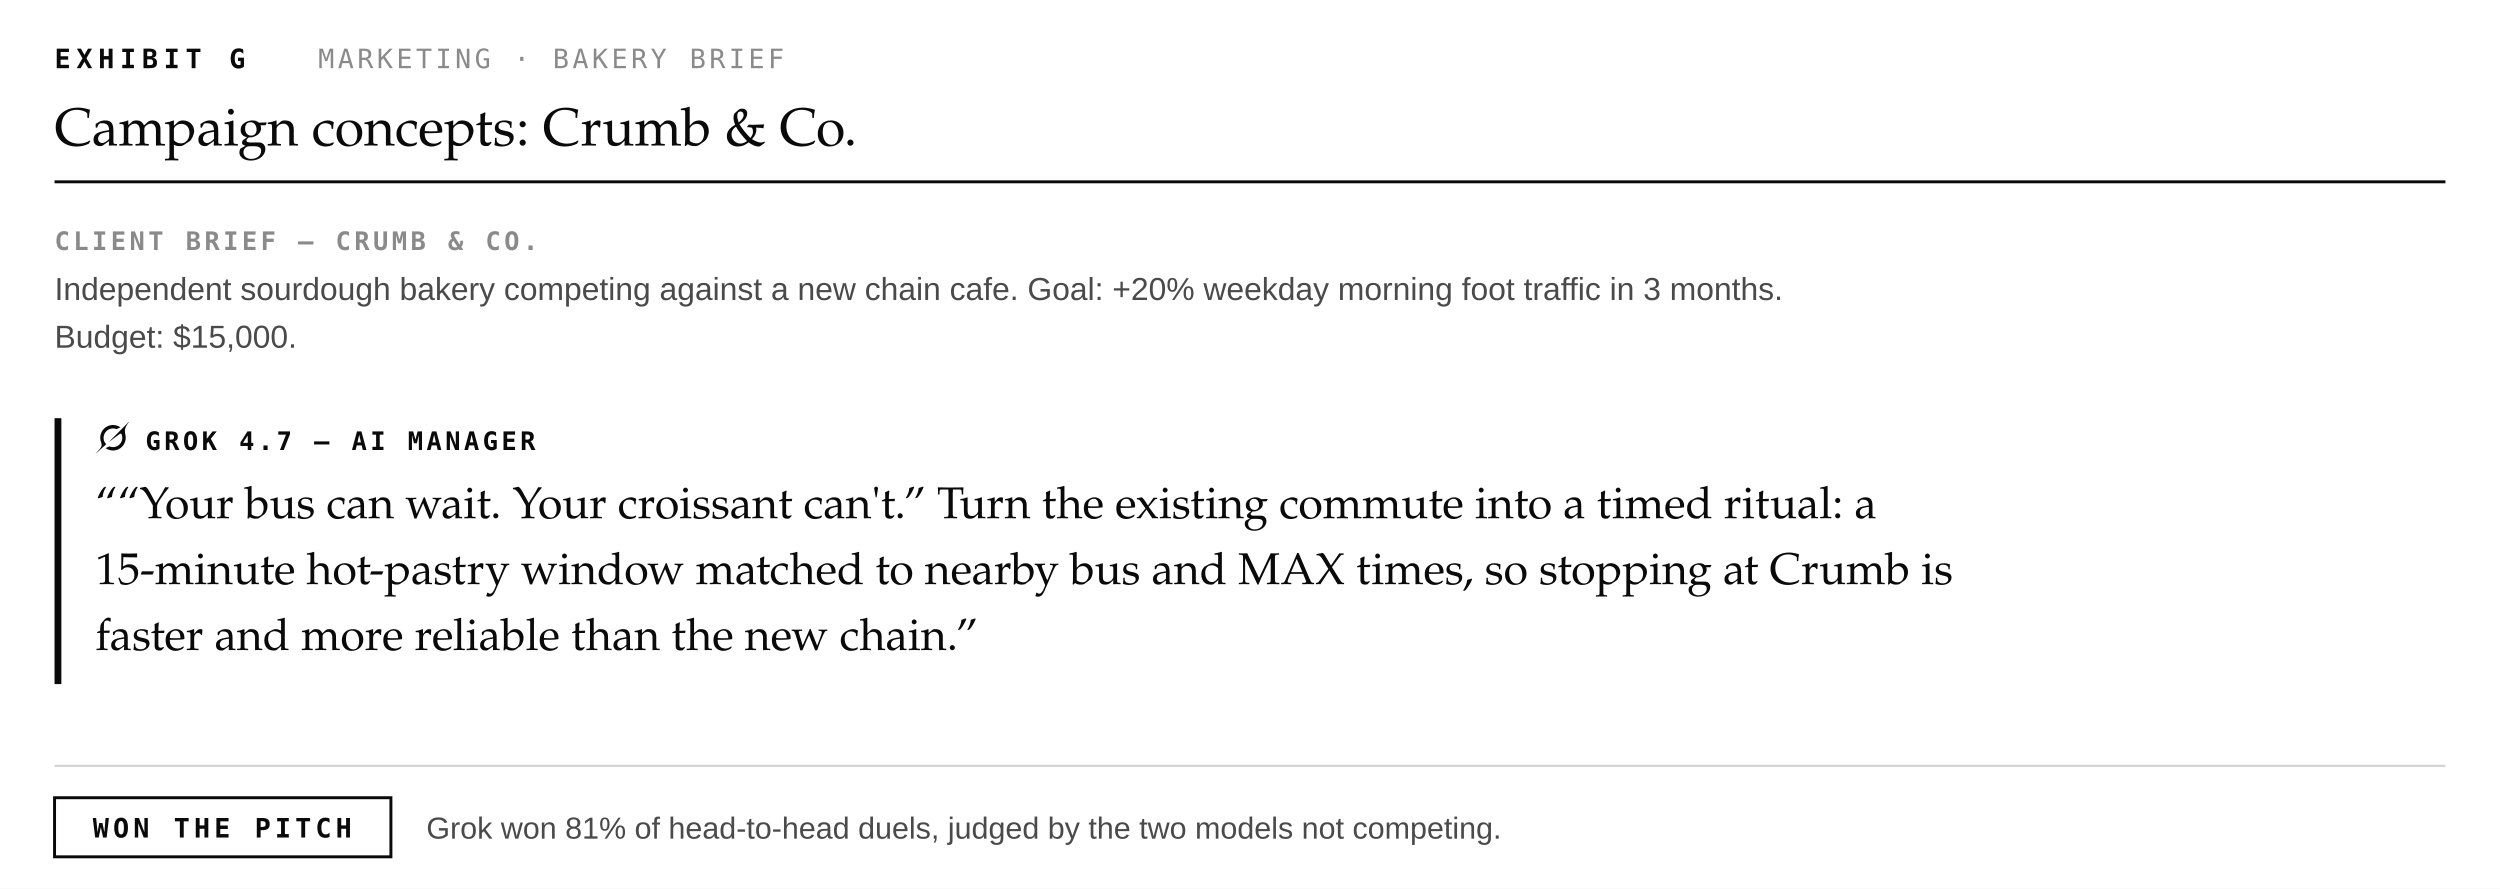
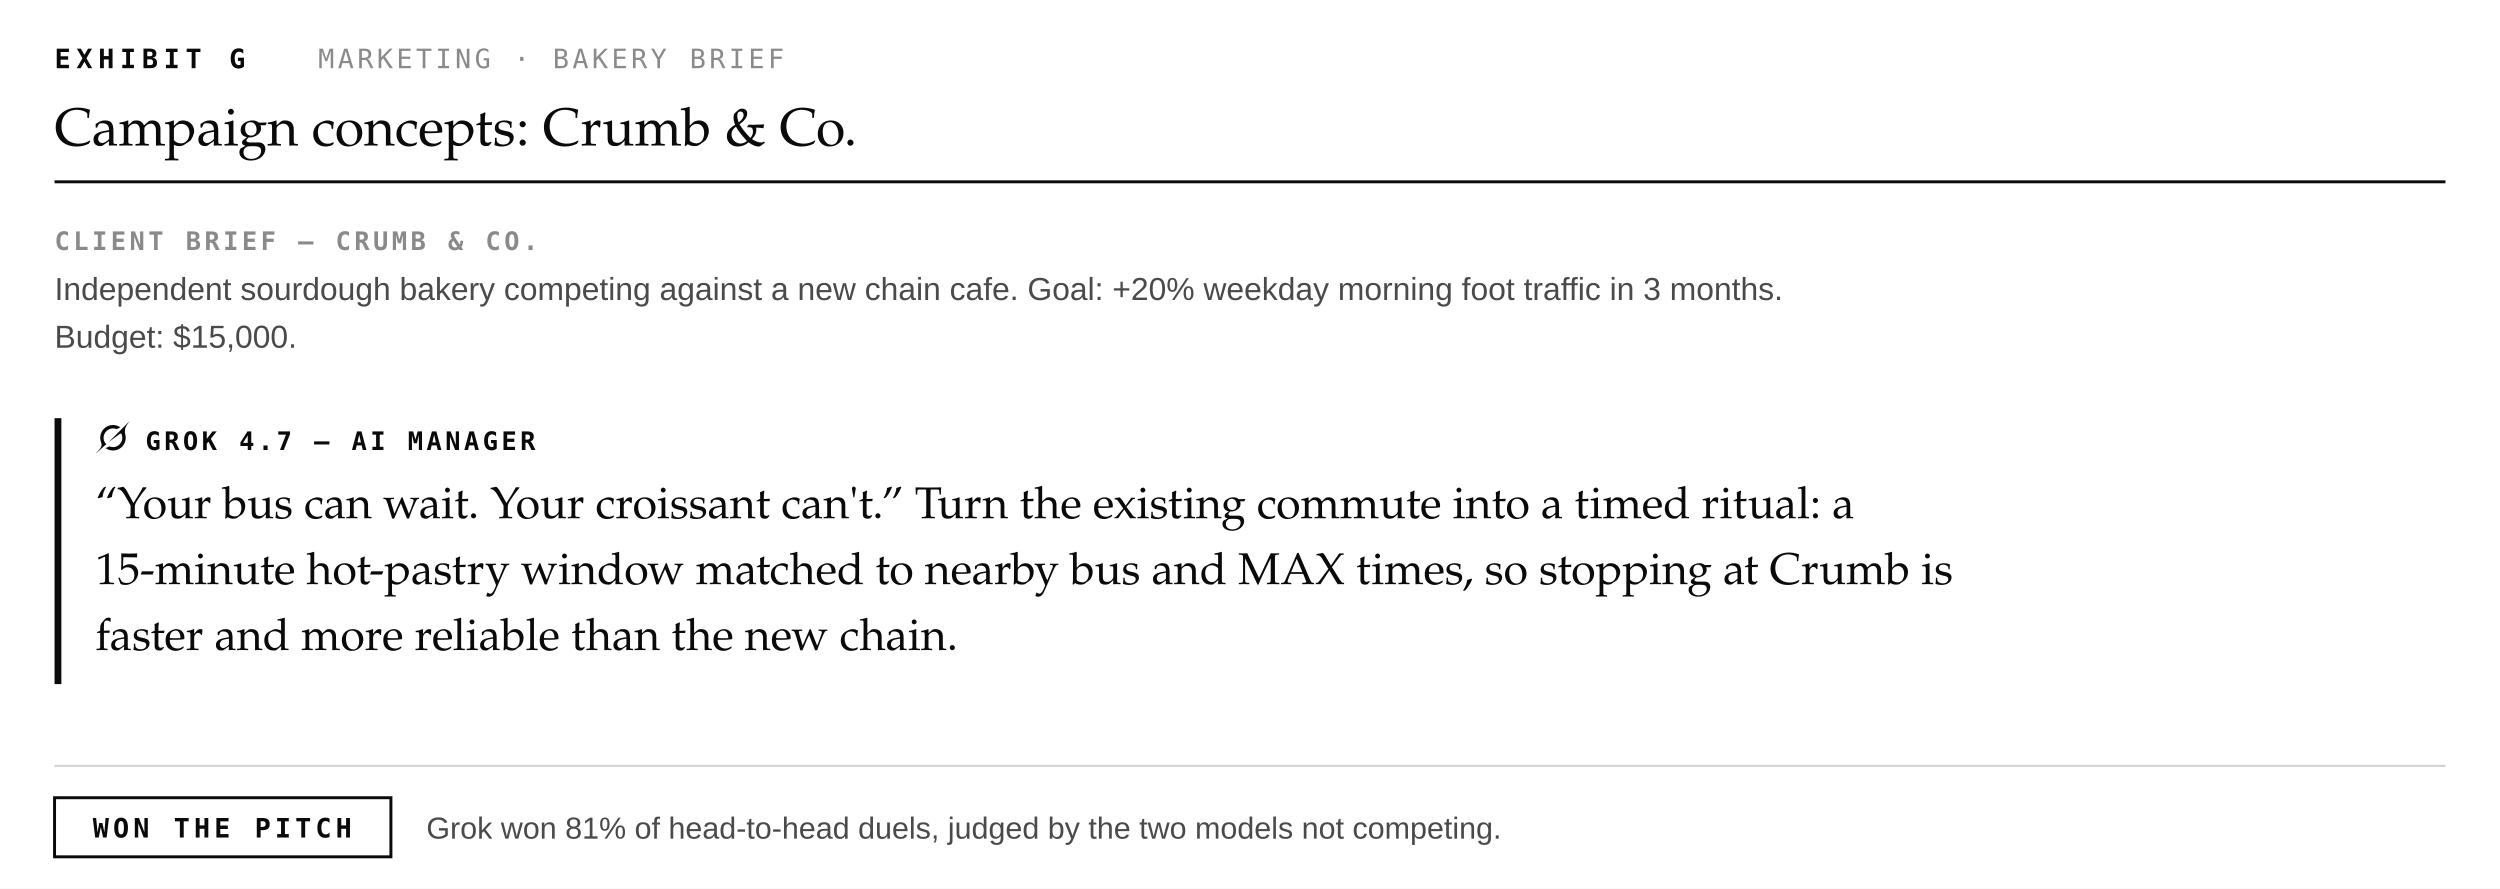
<svg xmlns="http://www.w3.org/2000/svg" xmlns:xlink="http://www.w3.org/1999/xlink" width="1100" height="391" viewBox="0 0 1100 391" role="img" aria-label="Campaign concepts: Crumb &amp; Co.">
  <defs>
    <symbol id="logo-claude" viewBox="0 0 24 24">
      <g fill="#0a0a0a" fill-rule="evenodd">
        <path d="M4.709 15.955l4.72-2.647.08-.23-.08-.128H9.2l-.79-.048-2.698-.073-2.339-.097-2.266-.122-.571-.121L0 11.784l.055-.352.48-.321.686.06 1.52.103 2.278.158 1.652.097 2.449.255h.389l.055-.157-.134-.098-.103-.097-2.358-1.596-2.552-1.688-1.336-.972-.724-.491-.364-.462-.158-1.008.656-.722.881.06.225.061.893.686 1.908 1.476 2.491 1.833.365.304.145-.103.019-.073-.164-.274-1.355-2.446-1.446-2.49-.644-1.032-.17-.619a2.97 2.97 0 01-.104-.729L6.283.134 6.696 0l.996.134.42.364.62 1.414 1.002 2.229 1.555 3.03.456.898.243.832.091.255h.158V9.01l.128-1.706.237-2.095.23-2.695.08-.76.376-.91.747-.492.584.28.48.685-.067.444-.286 1.851-.559 2.903-.364 1.942h.212l.243-.242.985-1.306 1.652-2.064.73-.82.85-.904.547-.431h1.033l.76 1.129-.34 1.166-1.064 1.347-.881 1.142-1.264 1.7-.79 1.36.073.11.188-.02 2.856-.606 1.543-.28 1.841-.315.833.388.091.395-.328.807-1.969.486-2.309.462-3.439.813-.042.03.049.061 1.549.146.662.036h1.622l3.02.225.79.522.474.638-.079.485-1.215.62-1.64-.389-3.829-.91-1.312-.329h-.182v.11l1.093 1.068 2.006 1.81 2.509 2.33.127.578-.322.455-.34-.049-2.205-1.657-.851-.747-1.926-1.62h-.128v.17l.444.649 2.345 3.521.122 1.08-.17.353-.608.213-.668-.122-1.374-1.925-1.415-2.167-1.143-1.943-.14.08-.674 7.254-.316.37-.729.28-.607-.461-.322-.747.322-1.476.389-1.924.315-1.53.286-1.9.17-.632-.012-.042-.14.018-1.434 1.967-2.18 2.945-1.726 1.845-.414.164-.717-.37.067-.662.401-.589 2.388-3.036 1.44-1.882.93-1.086-.006-.158h-.055L4.132 18.56l-1.13.146-.487-.456.061-.746.231-.243 1.908-1.312-.006.006z" fill-rule="nonzero" />
      </g>
    </symbol>
    <symbol id="logo-gpt" viewBox="0 0 24 24">
      <g fill="#0a0a0a" fill-rule="evenodd">
        <path d="M9.205 8.658v-2.26c0-.19.072-.333.238-.428l4.543-2.616c.619-.357 1.356-.523 2.117-.523 2.854 0 4.662 2.212 4.662 4.566 0 .167 0 .357-.024.547l-4.71-2.759a.797.797 0 00-.856 0l-5.97 3.473zm10.609 8.8V12.06c0-.333-.143-.57-.429-.737l-5.97-3.473 1.95-1.118a.433.433 0 01.476 0l4.543 2.617c1.309.76 2.189 2.378 2.189 3.948 0 1.808-1.07 3.473-2.76 4.163zM7.802 12.703l-1.95-1.142c-.167-.095-.239-.238-.239-.428V5.899c0-2.545 1.95-4.472 4.591-4.472 1 0 1.927.333 2.712.928L8.23 5.067c-.285.166-.428.404-.428.737v6.898zM12 15.128l-2.795-1.57v-3.33L12 8.658l2.795 1.57v3.33L12 15.128zm1.796 7.23c-1 0-1.927-.332-2.712-.927l4.686-2.712c.285-.166.428-.404.428-.737v-6.898l1.974 1.142c.167.095.238.238.238.428v5.233c0 2.545-1.974 4.472-4.614 4.472zm-5.637-5.303l-4.544-2.617c-1.308-.761-2.188-2.378-2.188-3.948A4.482 4.482 0 014.21 6.327v5.423c0 .333.143.571.428.738l5.947 3.449-1.95 1.118a.432.432 0 01-.476 0zm-.262 3.9c-2.688 0-4.662-2.021-4.662-4.519 0-.19.024-.38.047-.57l4.686 2.71c.286.167.571.167.856 0l5.97-3.448v2.26c0 .19-.07.333-.237.428l-4.543 2.616c-.619.357-1.356.523-2.117.523zm5.899 2.83a5.947 5.947 0 005.827-4.756C22.287 18.339 24 15.84 24 13.296c0-1.665-.713-3.282-1.998-4.448.119-.5.19-.999.19-1.498 0-3.401-2.759-5.947-5.946-5.947-.642 0-1.26.095-1.88.31A5.962 5.962 0 0010.205 0a5.947 5.947 0 00-5.827 4.757C1.713 5.447 0 7.945 0 10.49c0 1.666.713 3.283 1.998 4.448-.119.5-.19 1-.19 1.499 0 3.401 2.759 5.946 5.946 5.946.642 0 1.26-.095 1.88-.309a5.96 5.96 0 004.162 1.713z" />
      </g>
    </symbol>
    <symbol id="logo-gemini" viewBox="0 0 24 24">
      <g fill="#0a0a0a" fill-rule="evenodd">
        <path d="M20.616 10.835a14.147 14.147 0 01-4.45-3.001 14.111 14.111 0 01-3.678-6.452.503.503 0 00-.975 0 14.134 14.134 0 01-3.679 6.452 14.155 14.155 0 01-4.45 3.001c-.65.28-1.318.505-2.002.678a.502.502 0 000 .975c.684.172 1.35.397 2.002.677a14.147 14.147 0 014.45 3.001 14.112 14.112 0 013.679 6.453.502.502 0 00.975 0c.172-.685.397-1.351.677-2.003a14.145 14.145 0 013.001-4.45 14.113 14.113 0 016.453-3.678.503.503 0 000-.975 13.245 13.245 0 01-2.003-.678z" />
        <path d="M20.616 10.835a14.147 14.147 0 01-4.45-3.001 14.111 14.111 0 01-3.678-6.452.503.503 0 00-.975 0 14.134 14.134 0 01-3.679 6.452 14.155 14.155 0 01-4.45 3.001c-.65.28-1.318.505-2.002.678a.502.502 0 000 .975c.684.172 1.35.397 2.002.677a14.147 14.147 0 014.45 3.001 14.112 14.112 0 013.679 6.453.502.502 0 00.975 0c.172-.685.397-1.351.677-2.003a14.145 14.145 0 013.001-4.45 14.113 14.113 0 016.453-3.678.503.503 0 000-.975 13.245 13.245 0 01-2.003-.678z" />
        <path d="M20.616 10.835a14.147 14.147 0 01-4.45-3.001 14.111 14.111 0 01-3.678-6.452.503.503 0 00-.975 0 14.134 14.134 0 01-3.679 6.452 14.155 14.155 0 01-4.45 3.001c-.65.28-1.318.505-2.002.678a.502.502 0 000 .975c.684.172 1.35.397 2.002.677a14.147 14.147 0 014.45 3.001 14.112 14.112 0 013.679 6.453.502.502 0 00.975 0c.172-.685.397-1.351.677-2.003a14.145 14.145 0 013.001-4.45 14.113 14.113 0 016.453-3.678.503.503 0 000-.975 13.245 13.245 0 01-2.003-.678z" />
        <path d="M20.616 10.835a14.147 14.147 0 01-4.45-3.001 14.111 14.111 0 01-3.678-6.452.503.503 0 00-.975 0 14.134 14.134 0 01-3.679 6.452 14.155 14.155 0 01-4.45 3.001c-.65.28-1.318.505-2.002.678a.502.502 0 000 .975c.684.172 1.35.397 2.002.677a14.147 14.147 0 014.45 3.001 14.112 14.112 0 013.679 6.453.502.502 0 00.975 0c.172-.685.397-1.351.677-2.003a14.145 14.145 0 013.001-4.45 14.113 14.113 0 016.453-3.678.503.503 0 000-.975 13.245 13.245 0 01-2.003-.678z" />
      </g>
    </symbol>
    <symbol id="logo-grok" viewBox="0 0 24 24">
      <g fill="#0a0a0a" fill-rule="evenodd">
        <path d="M9.27 15.29l7.978-5.897c.391-.29.95-.177 1.137.272.98 2.369.542 5.215-1.41 7.169-1.951 1.954-4.667 2.382-7.149 1.406l-2.711 1.257c3.889 2.661 8.611 2.003 11.562-.953 2.341-2.344 3.066-5.539 2.388-8.42l.006.007c-.983-4.232.242-5.924 2.75-9.383.06-.082.12-.164.179-.248l-3.301 3.305v-.01L9.267 15.292M7.623 16.723c-2.792-2.67-2.31-6.801.071-9.184 1.761-1.763 4.647-2.483 7.166-1.425l2.705-1.25a7.808 7.808 0 00-1.829-1A8.975 8.975 0 005.984 5.83c-2.533 2.536-3.33 6.436-1.962 9.764 1.022 2.487-.653 4.246-2.34 6.022-.599.63-1.199 1.259-1.682 1.925l7.62-6.815" />
      </g>
    </symbol>
  </defs>
  <rect width="1100" height="391" fill="#ffffff" />
  <text x="24.0" y="30.0" font-family="ui-monospace,SFMono-Regular,Menlo,Consolas,monospace" font-size="11.8" font-weight="700" fill="#0a0a0a" text-anchor="start" letter-spacing="2.5">EXHIBIT G</text>
  <text x="140.0" y="30.0" font-family="ui-monospace,SFMono-Regular,Menlo,Consolas,monospace" font-size="11.8" font-weight="500" fill="#8a8a8a" text-anchor="start" letter-spacing="1.5">MARKETING · BAKERY BRIEF</text>
  <text x="24.0" y="64.0" font-family="'Source Serif 4','Source Serif Pro',Charter,'Iowan Old Style','Palatino Linotype',Georgia,serif" font-size="23.5" font-weight="500" fill="#0a0a0a" text-anchor="start">Campaign concepts: Crumb &amp; Co.</text>
  <line x1="24.0" x2="1076.0" y1="80.0" y2="80.0" stroke="#0a0a0a" stroke-width="1.3" />
  <text x="24.0" y="110.0" font-family="ui-monospace,SFMono-Regular,Menlo,Consolas,monospace" font-size="11.2" font-weight="600" fill="#8a8a8a" text-anchor="start" letter-spacing="1.5">CLIENT BRIEF — CRUMB &amp; CO.</text>
  <text x="24.0" y="132.0" font-family="'Segoe UI',Aptos,-apple-system,BlinkMacSystemFont,'Helvetica Neue',Arial,sans-serif" font-size="14.0" font-weight="400" fill="#4a4a4a" text-anchor="start">Independent sourdough bakery competing against a new chain cafe. Goal: +20% weekday morning foot traffic in 3 months.</text>
  <text x="24.0" y="153.0" font-family="'Segoe UI',Aptos,-apple-system,BlinkMacSystemFont,'Helvetica Neue',Arial,sans-serif" font-size="14.0" font-weight="400" fill="#4a4a4a" text-anchor="start">Budget: $15,000.</text>
  <rect x="24" y="184" width="3" height="117" fill="#0a0a0a" />
  <use href="#logo-grok" xlink:href="#logo-grok" x="42.0" y="185.0" width="15" height="15" />
  <text x="64.0" y="198.0" font-family="ui-monospace,SFMono-Regular,Menlo,Consolas,monospace" font-size="11.2" font-weight="700" fill="#0a0a0a" text-anchor="start" letter-spacing="1.5">GROK 4.7 — AI MANAGER</text>
-   <text x="42.0" y="228.0" font-family="'Source Serif 4',Charter,'Iowan Old Style','Palatino Linotype',Georgia,serif" font-size="19.6" font-weight="400" fill="#0a0a0a" text-anchor="start">““Your bus can wait. Your croissant can't.” Turn the existing commute into a timed ritual: a</text>
+   <text x="42.0" y="228.0" font-family="'Source Serif 4',Charter,'Iowan Old Style','Palatino Linotype',Georgia,serif" font-size="19.6" font-weight="400" fill="#0a0a0a" text-anchor="start">“Your bus can wait. Your croissant can't.” Turn the existing commute into a timed ritual: a</text>
  <text x="42.0" y="257.0" font-family="'Source Serif 4',Charter,'Iowan Old Style','Palatino Linotype',Georgia,serif" font-size="19.6" font-weight="400" fill="#0a0a0a" text-anchor="start">15-minute hot-pastry window matched to nearby bus and MAX times, so stopping at Crumb is</text>
-   <text x="42.0" y="286.0" font-family="'Source Serif 4',Charter,'Iowan Old Style','Palatino Linotype',Georgia,serif" font-size="19.6" font-weight="400" fill="#0a0a0a" text-anchor="start">faster and more reliable than the new chain.”</text>
+   <text x="42.0" y="286.0" font-family="'Source Serif 4',Charter,'Iowan Old Style','Palatino Linotype',Georgia,serif" font-size="19.6" font-weight="400" fill="#0a0a0a" text-anchor="start">faster and more reliable than the new chain.</text>
  <line x1="24.0" x2="1076.0" y1="337.0" y2="337.0" stroke="#d4d4d4" stroke-width="1" />
  <rect x="24" y="351" width="148" height="26" fill="none" stroke="#0a0a0a" stroke-width="1.3" />
  <text x="97.8" y="368.5" font-family="ui-monospace,SFMono-Regular,Menlo,Consolas,monospace" font-size="11.8" font-weight="700" fill="#0a0a0a" text-anchor="middle" letter-spacing="1.8">WON THE PITCH</text>
  <text x="187.6" y="369.0" font-family="'Segoe UI',Aptos,-apple-system,BlinkMacSystemFont,'Helvetica Neue',Arial,sans-serif" font-size="13.4" font-weight="400" fill="#4a4a4a" text-anchor="start">Grok won 81% of head-to-head duels, judged by the two models not competing.</text>
</svg>
